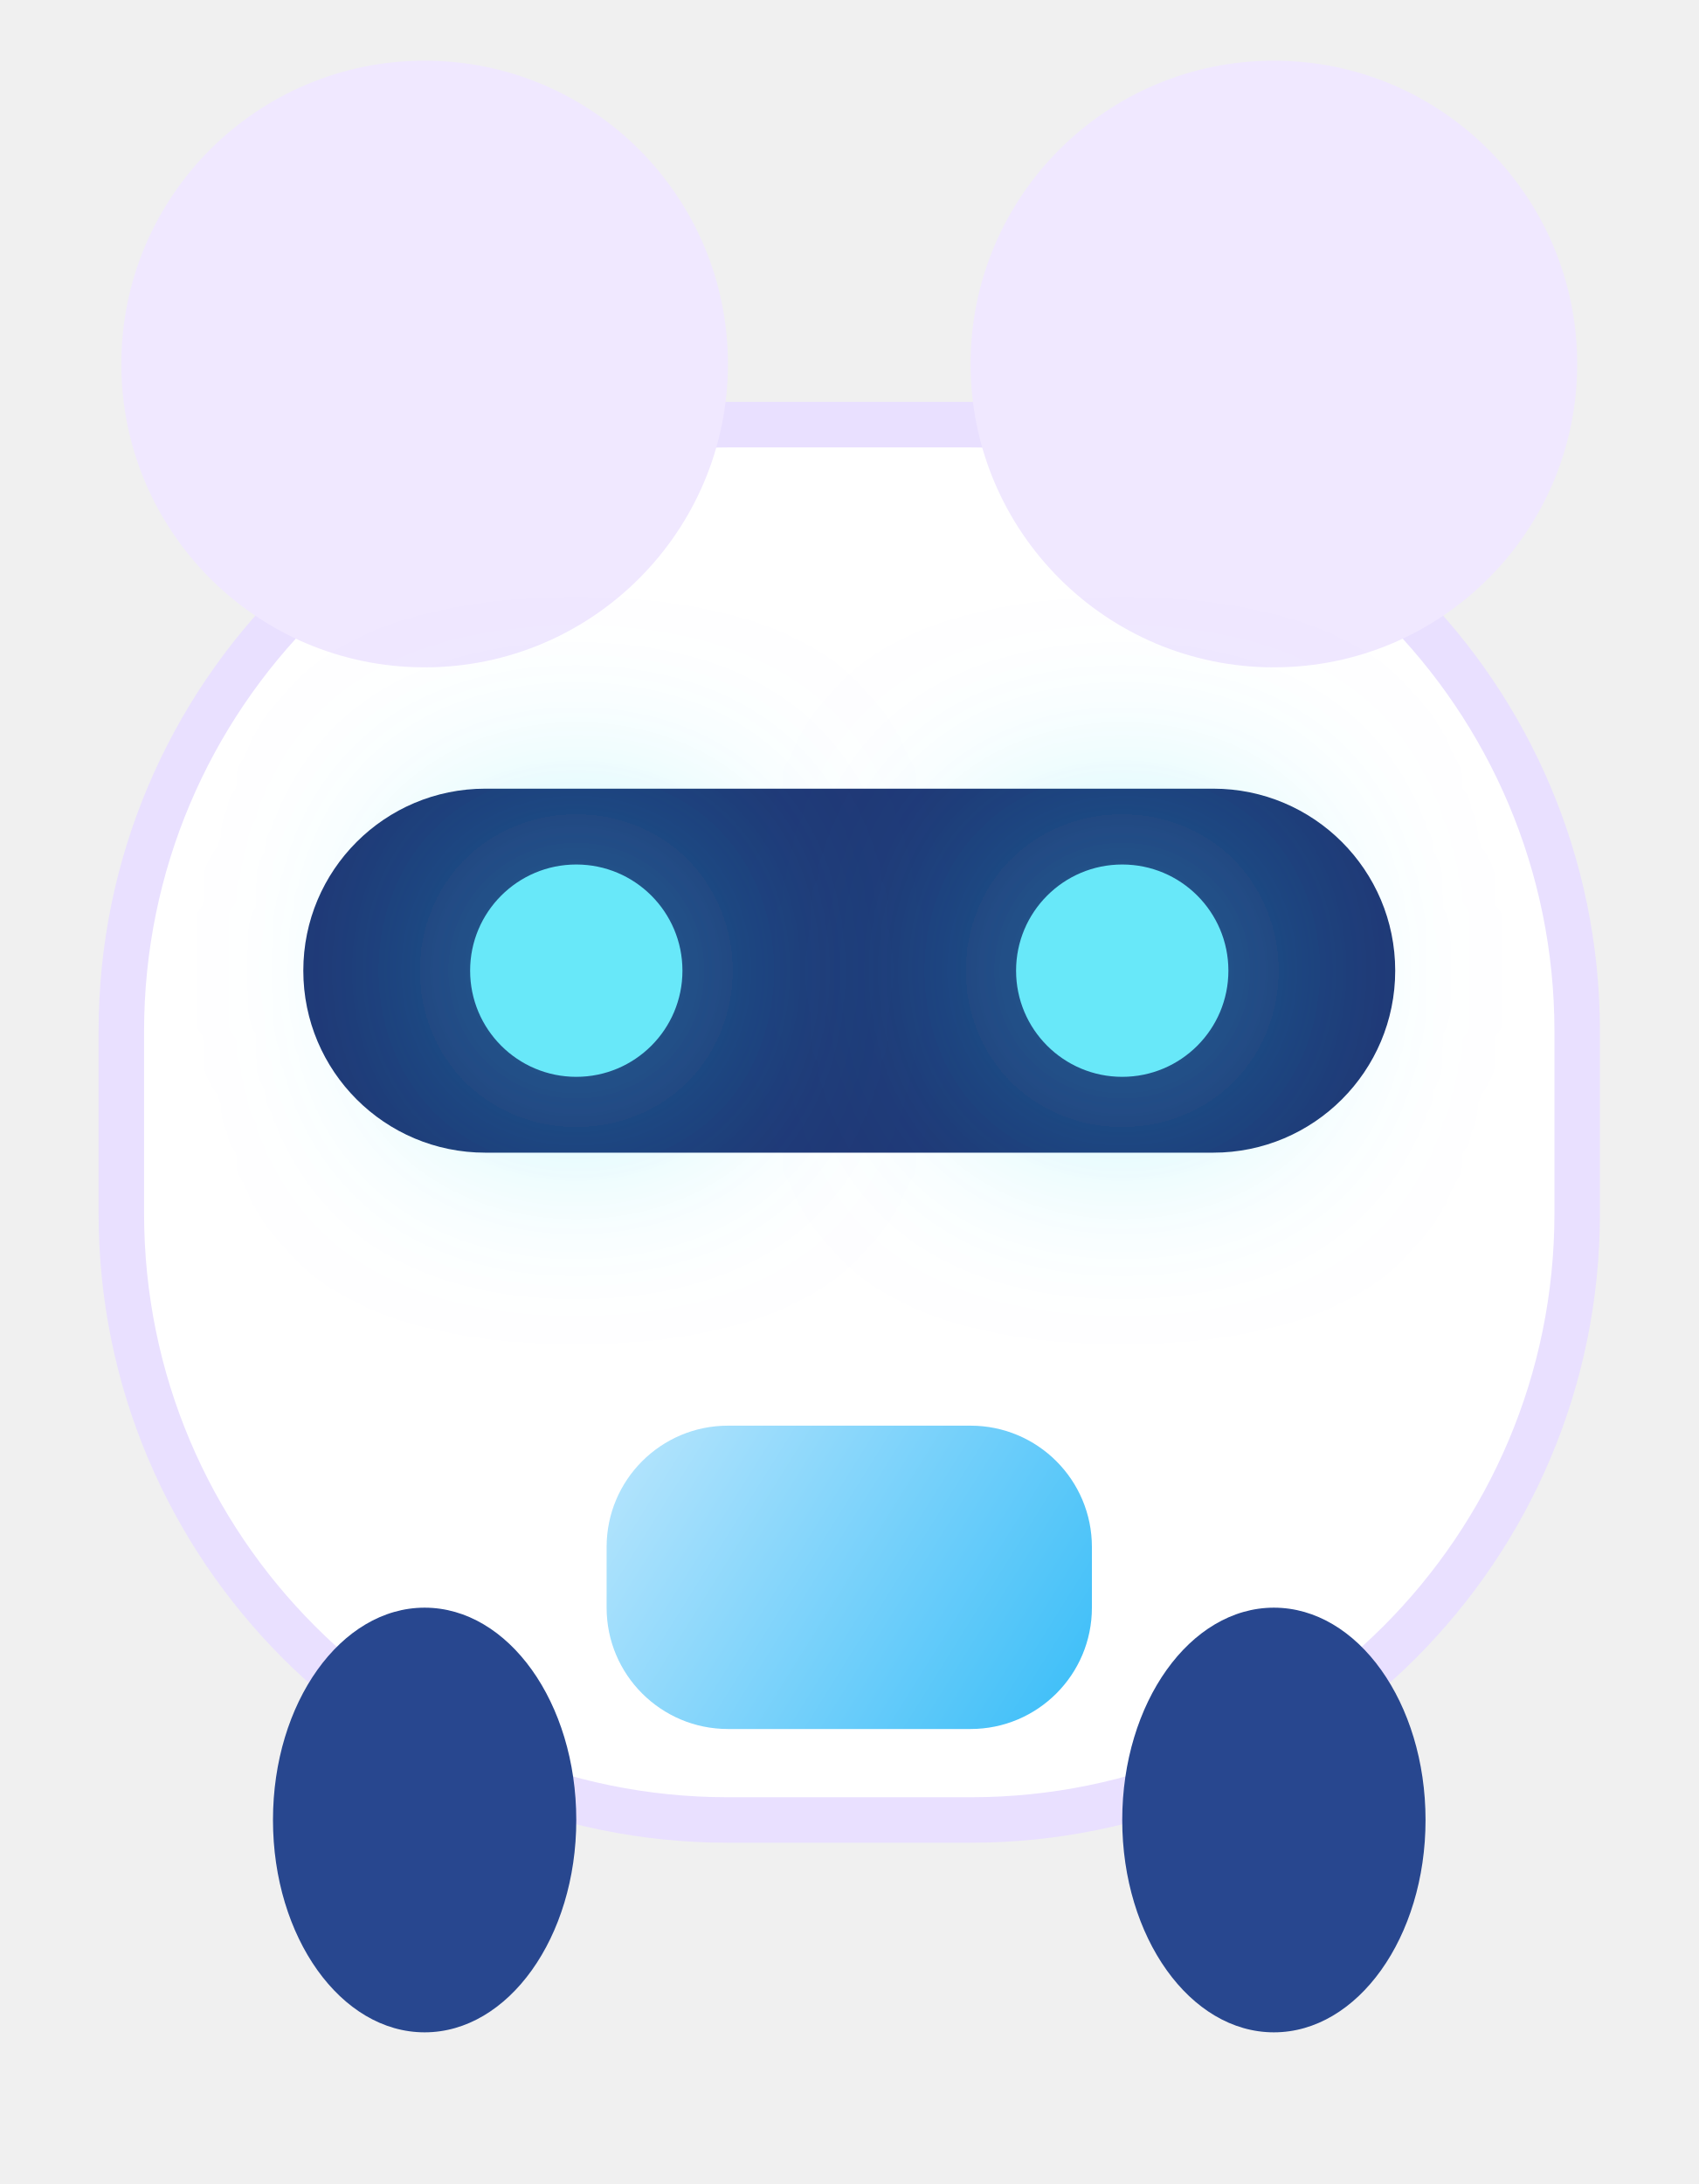
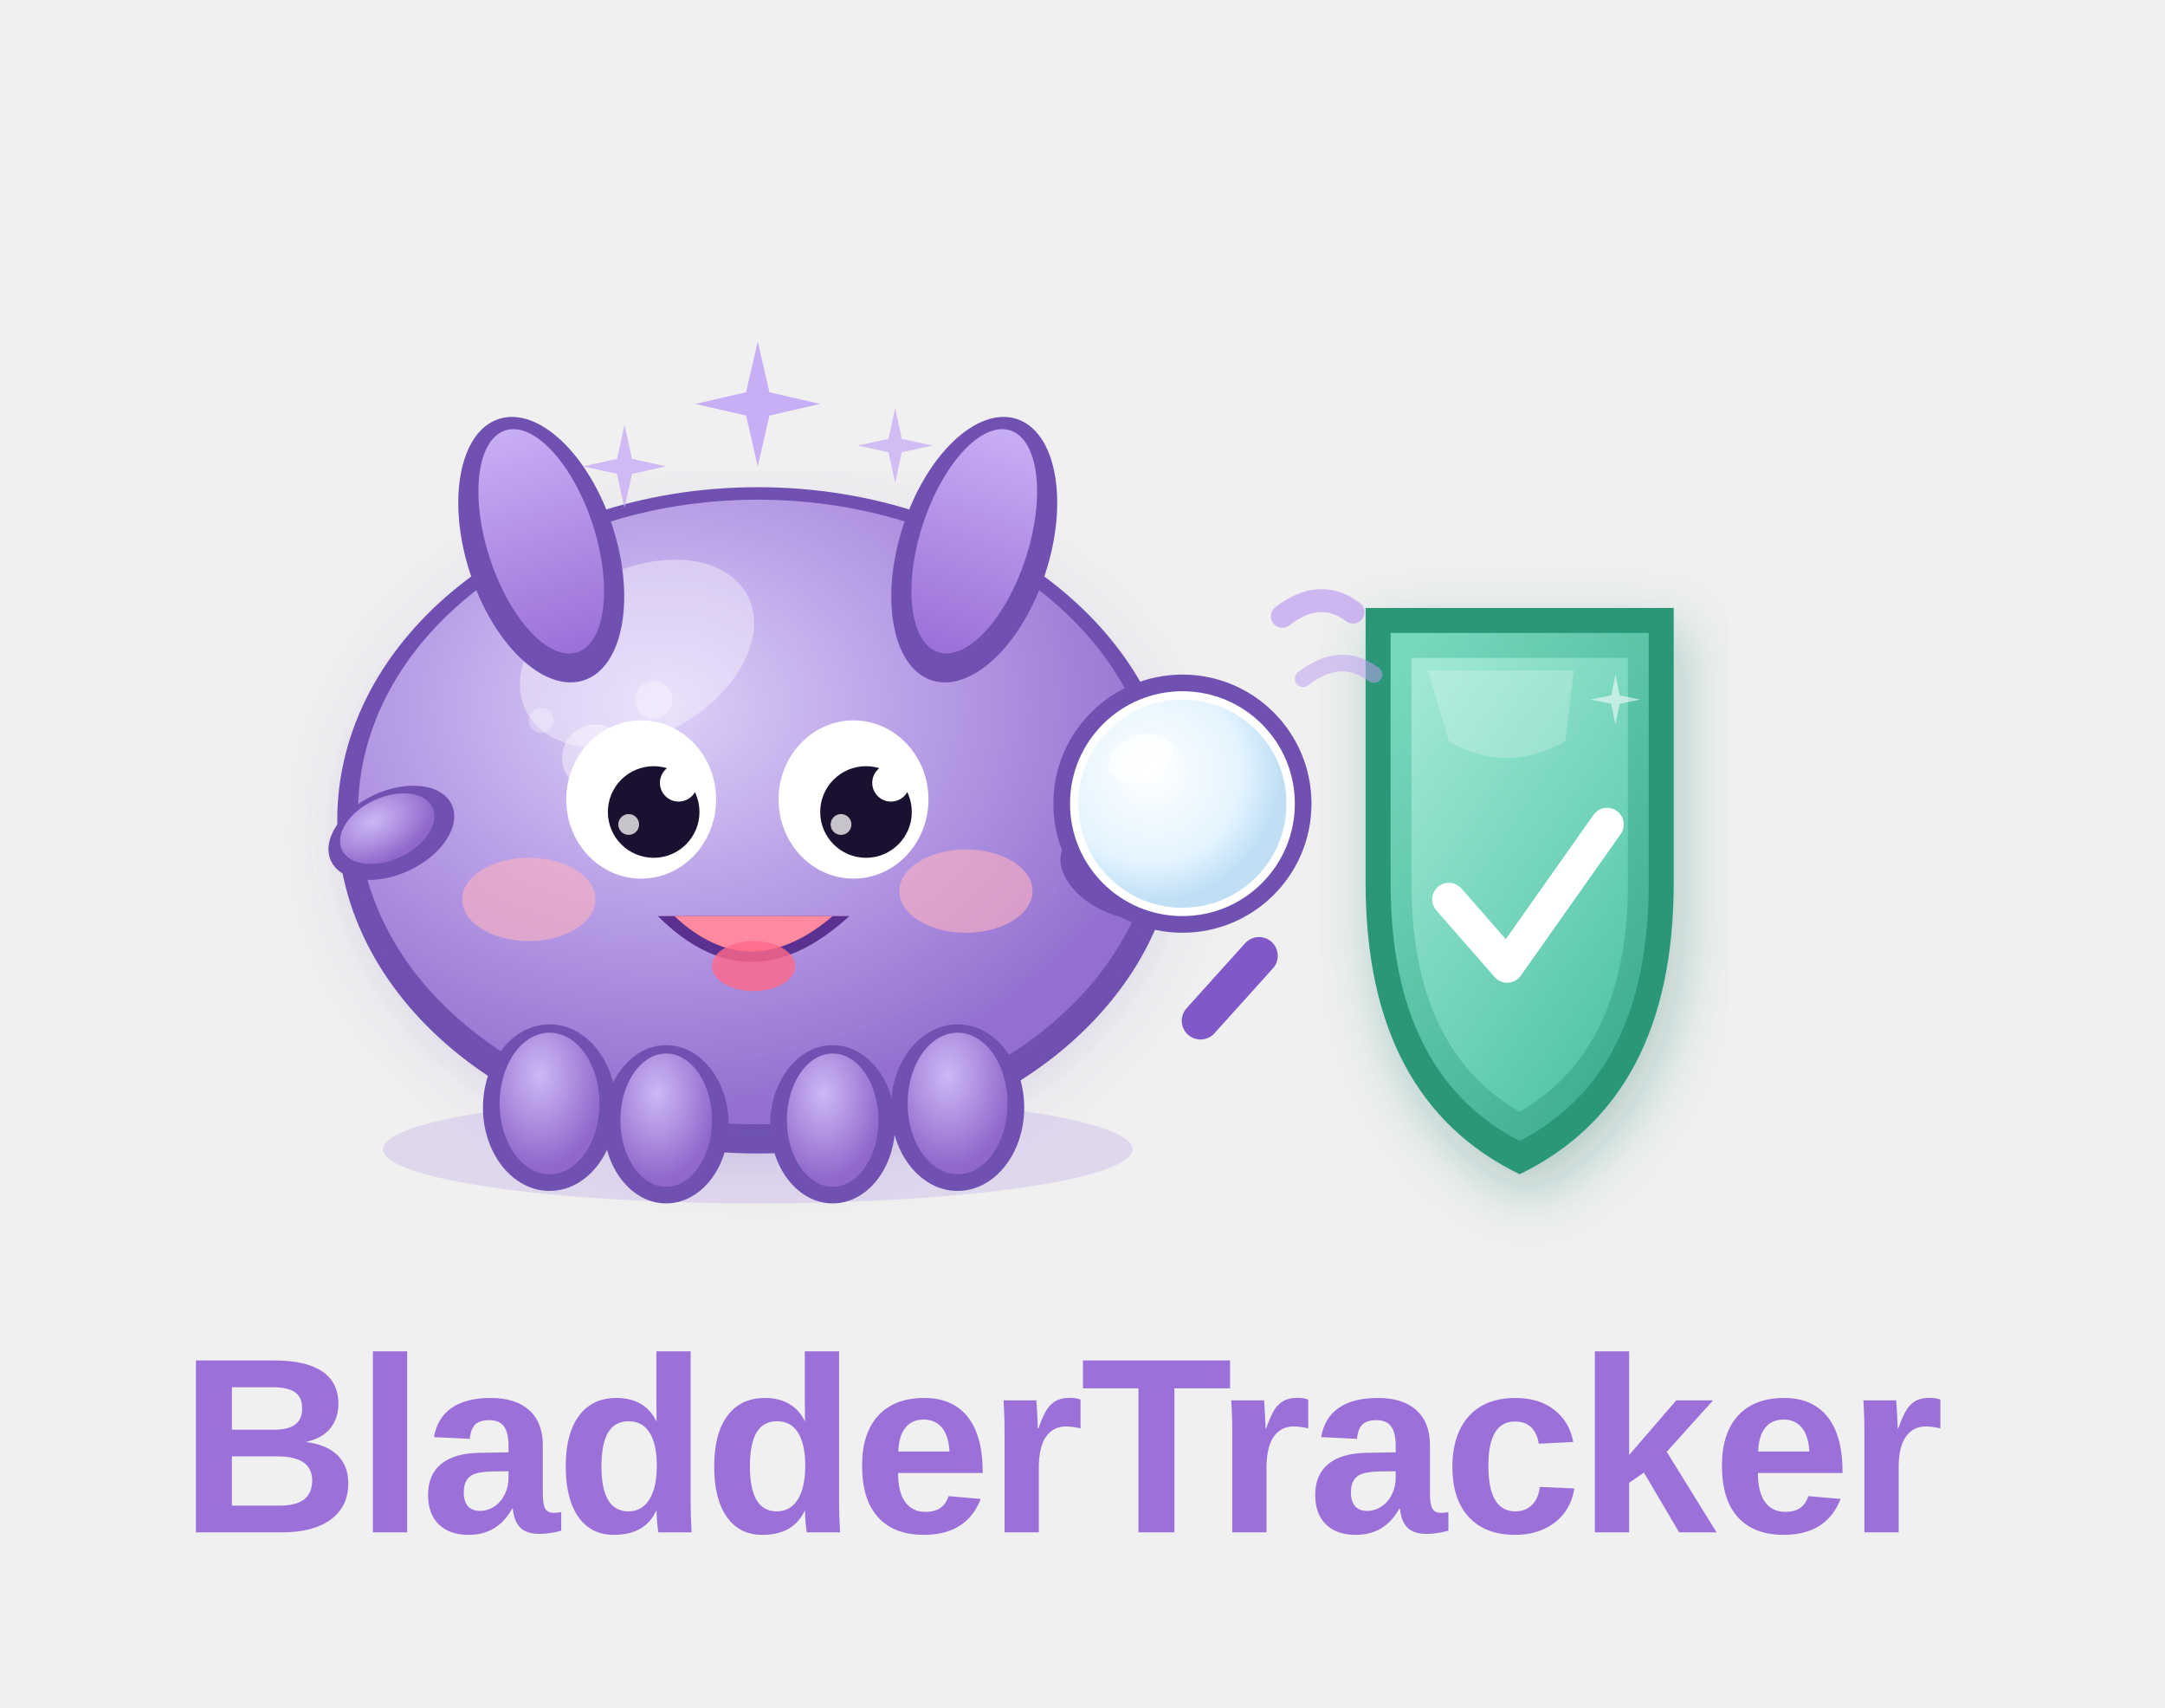
- <svg xmlns="http://www.w3.org/2000/svg" viewBox="0 0 56 72" fill="none" aria-label="BladderTracker logo">
-   <rect x="4" y="14" width="48" height="46" rx="20" fill="white" stroke="#e9e0ff" stroke-width="1.5" />
-   <circle cx="14" cy="12" r="10" fill="#f0e8ff" />
-   <circle cx="42" cy="12" r="10" fill="#f0e8ff" />
-   <rect x="10" y="26" width="36" height="12" rx="6" fill="#203674" />
-   <circle cx="19" cy="32" r="3.5" fill="#67e8f9" style="filter:drop-shadow(0 0 4px rgba(34,211,238,0.7))" />
-   <circle cx="37" cy="32" r="3.5" fill="#67e8f9" style="filter:drop-shadow(0 0 4px rgba(34,211,238,0.7))" />
-   <rect x="20" y="47" width="16" height="10" rx="4" fill="url(#outlet)" />
-   <ellipse cx="14" cy="60" rx="5" ry="7" fill="#28478f" />
-   <ellipse cx="42" cy="60" rx="5" ry="7" fill="#28478f" />
+ <svg xmlns="http://www.w3.org/2000/svg" viewBox="0 0 520 410" fill="none" role="img" aria-label="BladderTracker logo">
  <defs>
-     <linearGradient id="outlet" x1="20" y1="47" x2="36" y2="57" gradientUnits="userSpaceOnUse">
-       <stop offset="0%" stop-color="#bae6fd" />
-       <stop offset="100%" stop-color="#38bdf8" />
+     <radialGradient id="bodyG" cx="38%" cy="33%" r="65%">
+       <stop offset="0%" stop-color="#ddd0f8" />
+       <stop offset="50%" stop-color="#b89ee6" />
+       <stop offset="100%" stop-color="#9370d0" />
+     </radialGradient>
+     <linearGradient id="hornG" x1="0" y1="0" x2="0" y2="1">
+       <stop offset="0%" stop-color="#c8aef5" />
+       <stop offset="100%" stop-color="#9b70d8" />
    </linearGradient>
+     <radialGradient id="legG" cx="40%" cy="30%" r="65%">
+       <stop offset="0%" stop-color="#cdb8f5" />
+       <stop offset="100%" stop-color="#9068cc" />
+     </radialGradient>
+     <linearGradient id="shieldOuter" x1="0.1" y1="0" x2="0.9" y2="1">
+       <stop offset="0%" stop-color="#78d8be" />
+       <stop offset="100%" stop-color="#3aaa8c" />
+     </linearGradient>
+     <linearGradient id="shieldInner" x1="0.1" y1="0" x2="0.8" y2="1">
+       <stop offset="0%" stop-color="#a0e8d4" />
+       <stop offset="100%" stop-color="#50c4a8" />
+     </linearGradient>
+     <radialGradient id="lensG" cx="35%" cy="35%" r="62%">
+       <stop offset="0%" stop-color="#ffffff" />
+       <stop offset="70%" stop-color="#e4f4ff" />
+       <stop offset="100%" stop-color="#c0dff5" />
+     </radialGradient>
+     <filter id="bodyShad" x="-12%" y="-8%" width="124%" height="132%">
+       <feDropShadow dx="0" dy="5" stdDeviation="9" flood-color="#7050b8" flood-opacity="0.28" />
+     </filter>
+     <filter id="shieldShad" x="-18%" y="-12%" width="136%" height="140%">
+       <feDropShadow dx="2" dy="5" stdDeviation="7" flood-color="#207a64" flood-opacity="0.32" />
+     </filter>
  </defs>
+   <ellipse cx="182" cy="276" rx="90" ry="13" fill="#b8a0e8" opacity="0.3" />
+   <ellipse cx="182" cy="197" rx="101" ry="80" fill="#7050b0" />
+   <ellipse cx="182" cy="195" rx="96" ry="75" fill="url(#bodyG)" filter="url(#bodyShad)" />
+   <ellipse cx="153" cy="157" rx="30" ry="20" fill="white" opacity="0.38" transform="rotate(-28 153 157)" />
+   <circle cx="143" cy="182" r="8" fill="white" opacity="0.42" />
+   <circle cx="157" cy="168" r="4.5" fill="white" opacity="0.32" />
+   <circle cx="130" cy="173" r="3" fill="white" opacity="0.28" />
+   <ellipse cx="130" cy="132" rx="18" ry="33" fill="#7050b0" transform="rotate(-18 130 132)" />
+   <ellipse cx="130" cy="130" rx="13" ry="28" fill="url(#hornG)" transform="rotate(-18 130 130)" />
+   <ellipse cx="234" cy="132" rx="18" ry="33" fill="#7050b0" transform="rotate(18 234 132)" />
+   <ellipse cx="234" cy="130" rx="13" ry="28" fill="url(#hornG)" transform="rotate(18 234 130)" />
+   <ellipse cx="154" cy="192" rx="18" ry="19" fill="white" />
+   <ellipse cx="205" cy="192" rx="18" ry="19" fill="white" />
+   <circle cx="157" cy="195" r="11" fill="#1a1030" />
+   <circle cx="208" cy="195" r="11" fill="#1a1030" />
+   <circle cx="163" cy="188" r="4.5" fill="white" />
+   <circle cx="214" cy="188" r="4.5" fill="white" />
+   <circle cx="151" cy="198" r="2.5" fill="white" opacity="0.75" />
+   <circle cx="202" cy="198" r="2.5" fill="white" opacity="0.75" />
+   <path d="M158,220 Q180,242 204,220" fill="#5a3090" />
+   <path d="M162,220 Q180,237 200,220" fill="#ff8aa0" />
+   <ellipse cx="181" cy="232" rx="10" ry="6" fill="#ff6888" opacity="0.8" />
+   <ellipse cx="127" cy="216" rx="16" ry="10" fill="#ffb3c0" opacity="0.60" />
+   <ellipse cx="232" cy="214" rx="16" ry="10" fill="#ffb3c0" opacity="0.60" />
+   <ellipse cx="132" cy="266" rx="16" ry="20" fill="#7050b0" />
+   <ellipse cx="160" cy="270" rx="15" ry="19" fill="#7050b0" />
+   <ellipse cx="200" cy="270" rx="15" ry="19" fill="#7050b0" />
+   <ellipse cx="230" cy="266" rx="16" ry="20" fill="#7050b0" />
+   <ellipse cx="132" cy="265" rx="12" ry="17" fill="url(#legG)" />
+   <ellipse cx="160" cy="269" rx="11" ry="16" fill="url(#legG)" />
+   <ellipse cx="200" cy="269" rx="11" ry="16" fill="url(#legG)" />
+   <ellipse cx="230" cy="265" rx="12" ry="17" fill="url(#legG)" />
+   <ellipse cx="94" cy="200" rx="16" ry="10" fill="#7050b0" transform="rotate(-25 94 200)" />
+   <ellipse cx="93" cy="199" rx="12" ry="7.5" fill="url(#legG)" transform="rotate(-25 93 199)" />
+   <ellipse cx="270" cy="210" rx="16" ry="10" fill="#7050b0" transform="rotate(22 270 210)" />
+   <ellipse cx="269" cy="209" rx="12" ry="7.5" fill="url(#legG)" transform="rotate(22 269 209)" />
+   <rect x="291" y="222" width="9" height="30" rx="4.5" fill="#8058c8" transform="rotate(42 295 237)" />
+   <circle cx="284" cy="193" r="31" fill="#7050b0" />
+   <circle cx="284" cy="193" r="27" fill="white" />
+   <circle cx="284" cy="193" r="25" fill="url(#lensG)" />
+   <ellipse cx="274" cy="182" rx="8" ry="5.5" fill="white" opacity="0.65" transform="rotate(-22 274 182)" />
+   <path d="M328,146 L402,146 L402,212 Q402,264 365,282 Q328,264 328,212 Z" fill="#2a9878" filter="url(#shieldShad)" />
+   <path d="M334,152 L396,152 L396,212 Q396,258 365,274 Q334,258 334,212 Z" fill="url(#shieldOuter)" />
+   <path d="M339,158 L391,158 L391,212 Q391,252 365,267 Q339,252 339,212 Z" fill="url(#shieldInner)" />
+   <path d="M343,161 L378,161 L376,178 Q362,186 348,178 Z" fill="white" opacity="0.22" />
+   <g transform="translate(388,168)">
+     <path d="M0,-6 L1,-1 L6,0 L1,1 L0,6 L-1,1 L-6,0 L-1,-1 Z" fill="white" opacity="0.55" />
+   </g>
+   <polyline points="348,216 362,232 386,198" stroke="white" stroke-width="8" stroke-linecap="round" stroke-linejoin="round" fill="none" />
+   <g transform="translate(182,97)">
+     <path d="M0,-15 L2.8,-2.8 L15,0 L2.8,2.8 L0,15 L-2.8,2.8 L-15,0 L-2.8,-2.8 Z" fill="#c8aef5" />
+   </g>
+   <g transform="translate(150,112)">
+     <path d="M0,-10 L1.8,-1.8 L10,0 L1.8,1.8 L0,10 L-1.8,1.8 L-10,0 L-1.8,-1.8 Z" fill="#c8aef5" opacity="0.82" />
+   </g>
+   <g transform="translate(215,107)">
+     <path d="M0,-9 L1.6,-1.6 L9,0 L1.6,1.6 L0,9 L-1.6,1.6 L-9,0 L-1.6,-1.6 Z" fill="#c8aef5" opacity="0.78" />
+   </g>
+   <path d="M308,148 Q317,141 325,147" stroke="#c0a0f0" stroke-width="5.5" stroke-linecap="round" fill="none" opacity="0.72" />
+   <path d="M313,163 Q322,156 330,162" stroke="#c0a0f0" stroke-width="4" stroke-linecap="round" fill="none" opacity="0.55" />
+   <text x="255" y="368" text-anchor="middle" font-family="'Nunito', 'Varela Round', 'Fredoka One', 'Arial Rounded MT Bold', Arial, sans-serif" font-size="60" font-weight="800" fill="#9b70d8" letter-spacing="-1">BladderTracker</text>
</svg>
